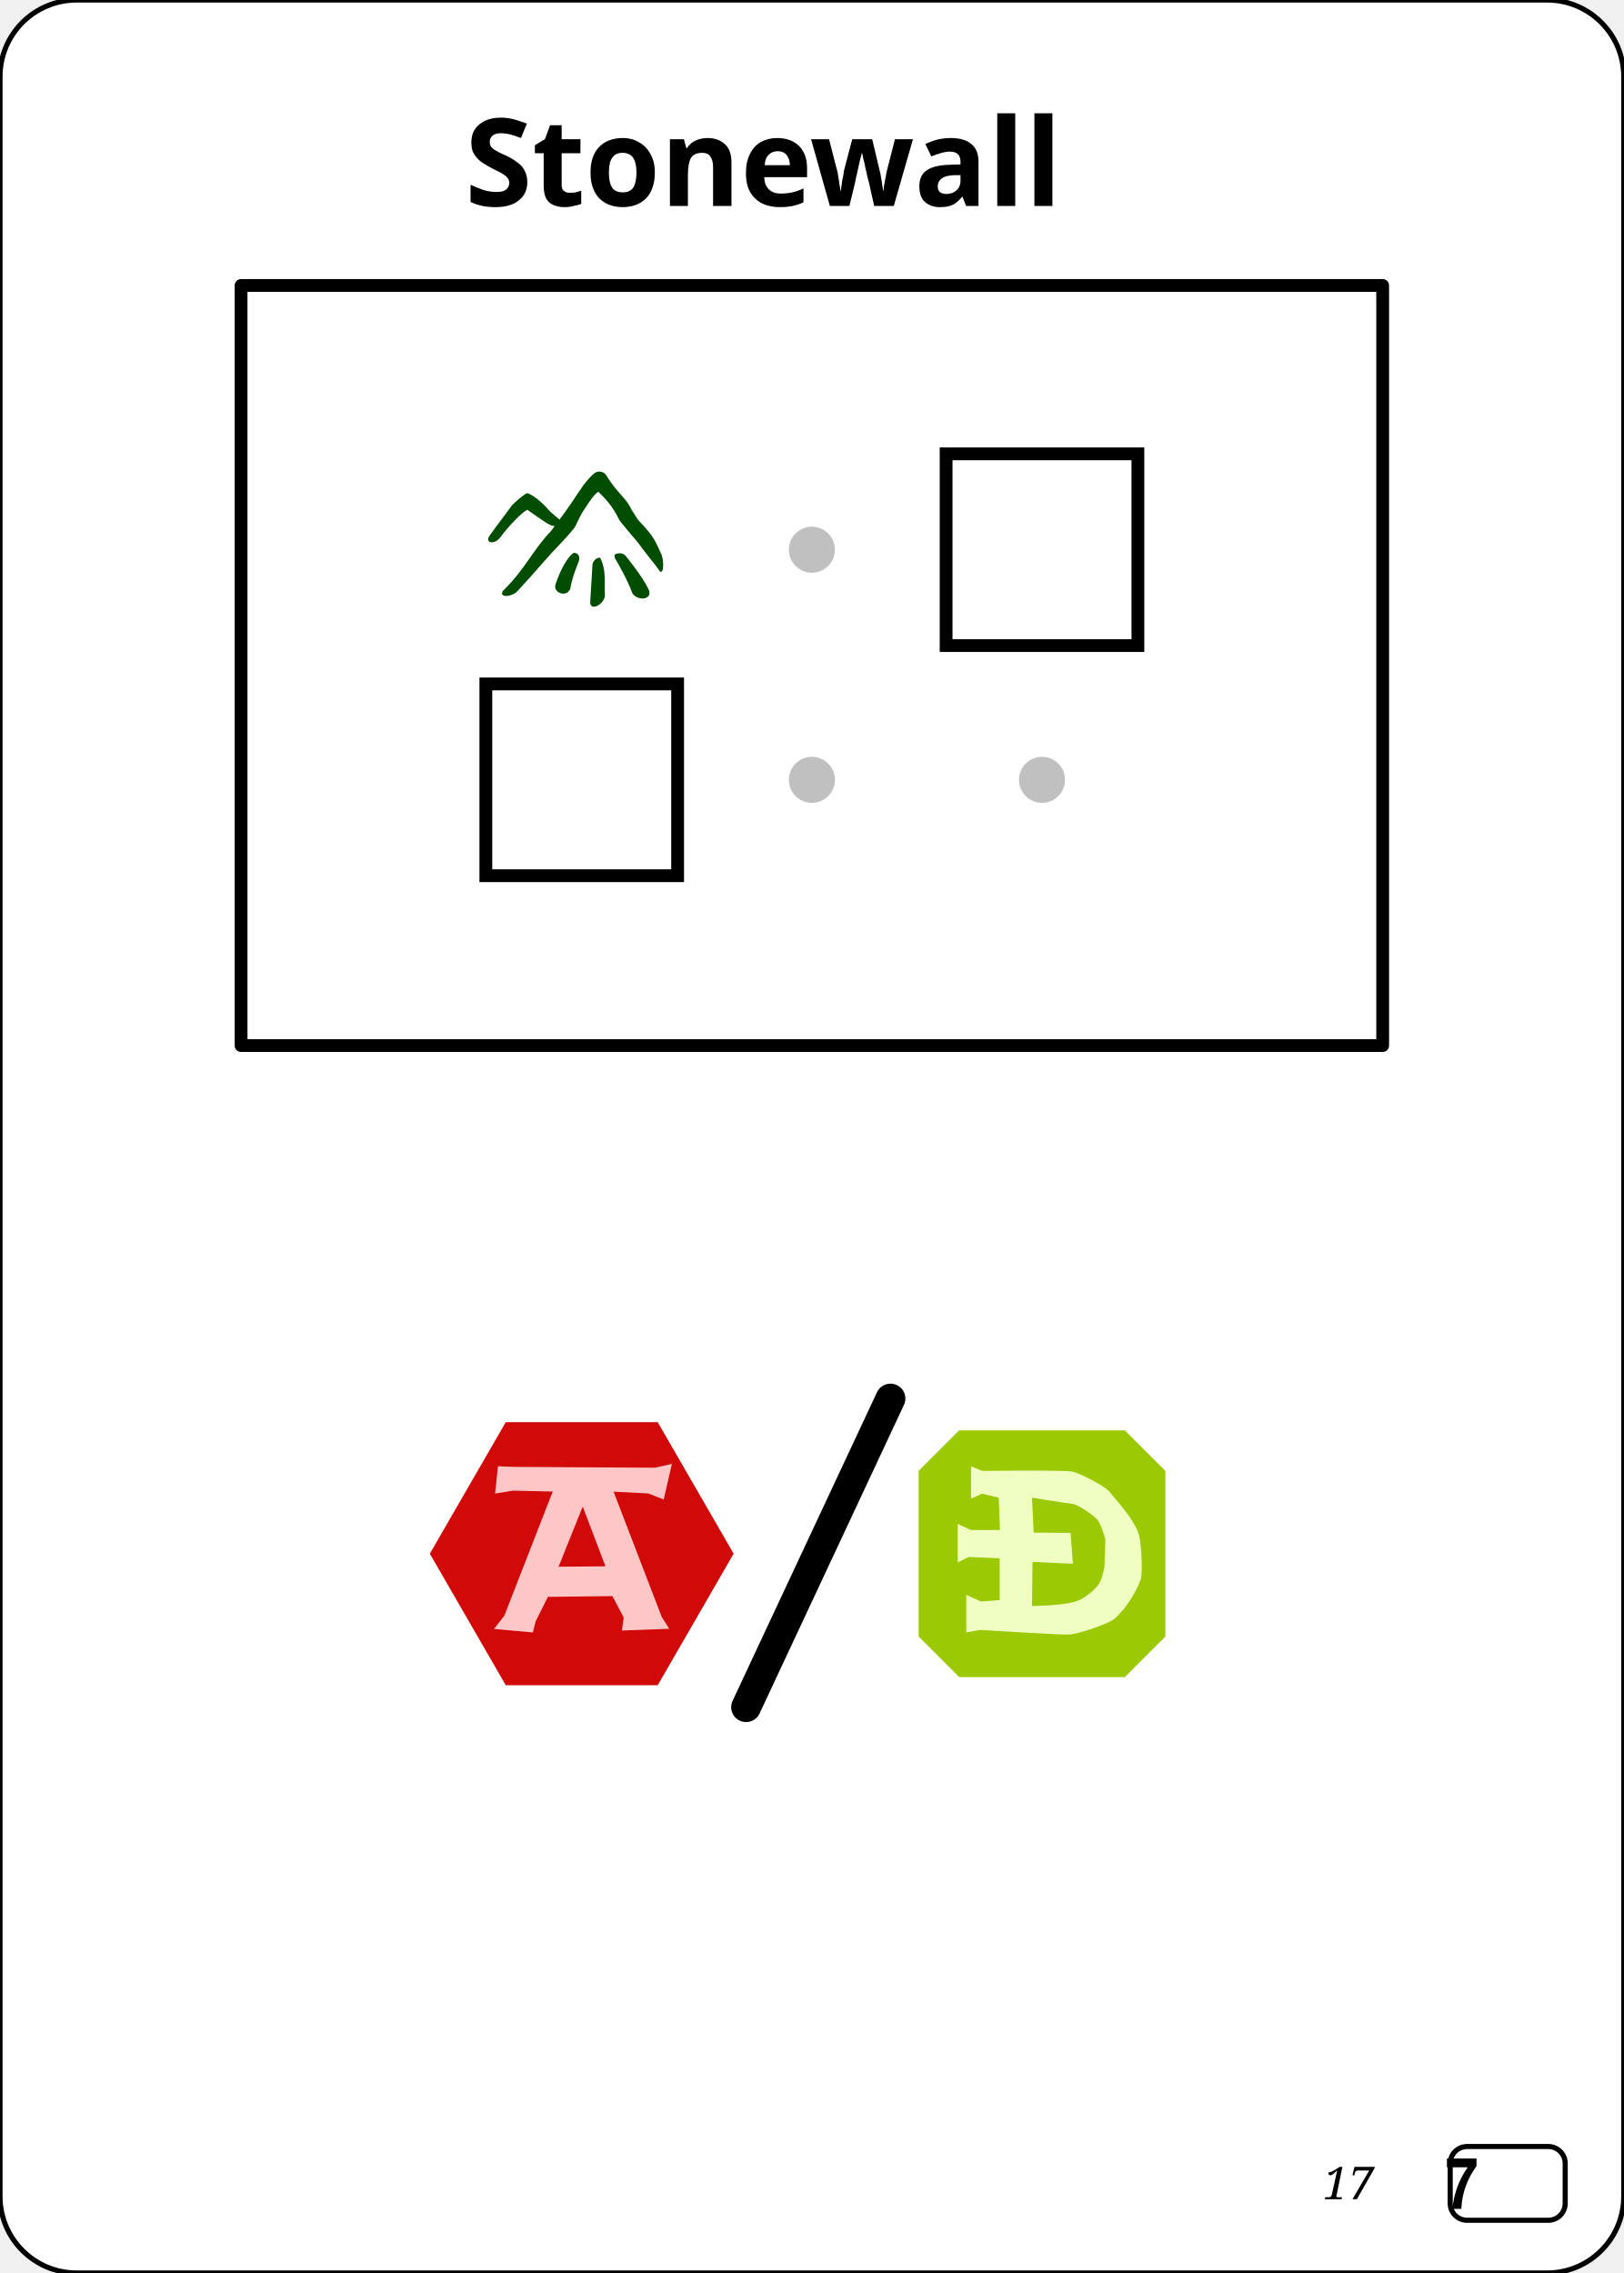
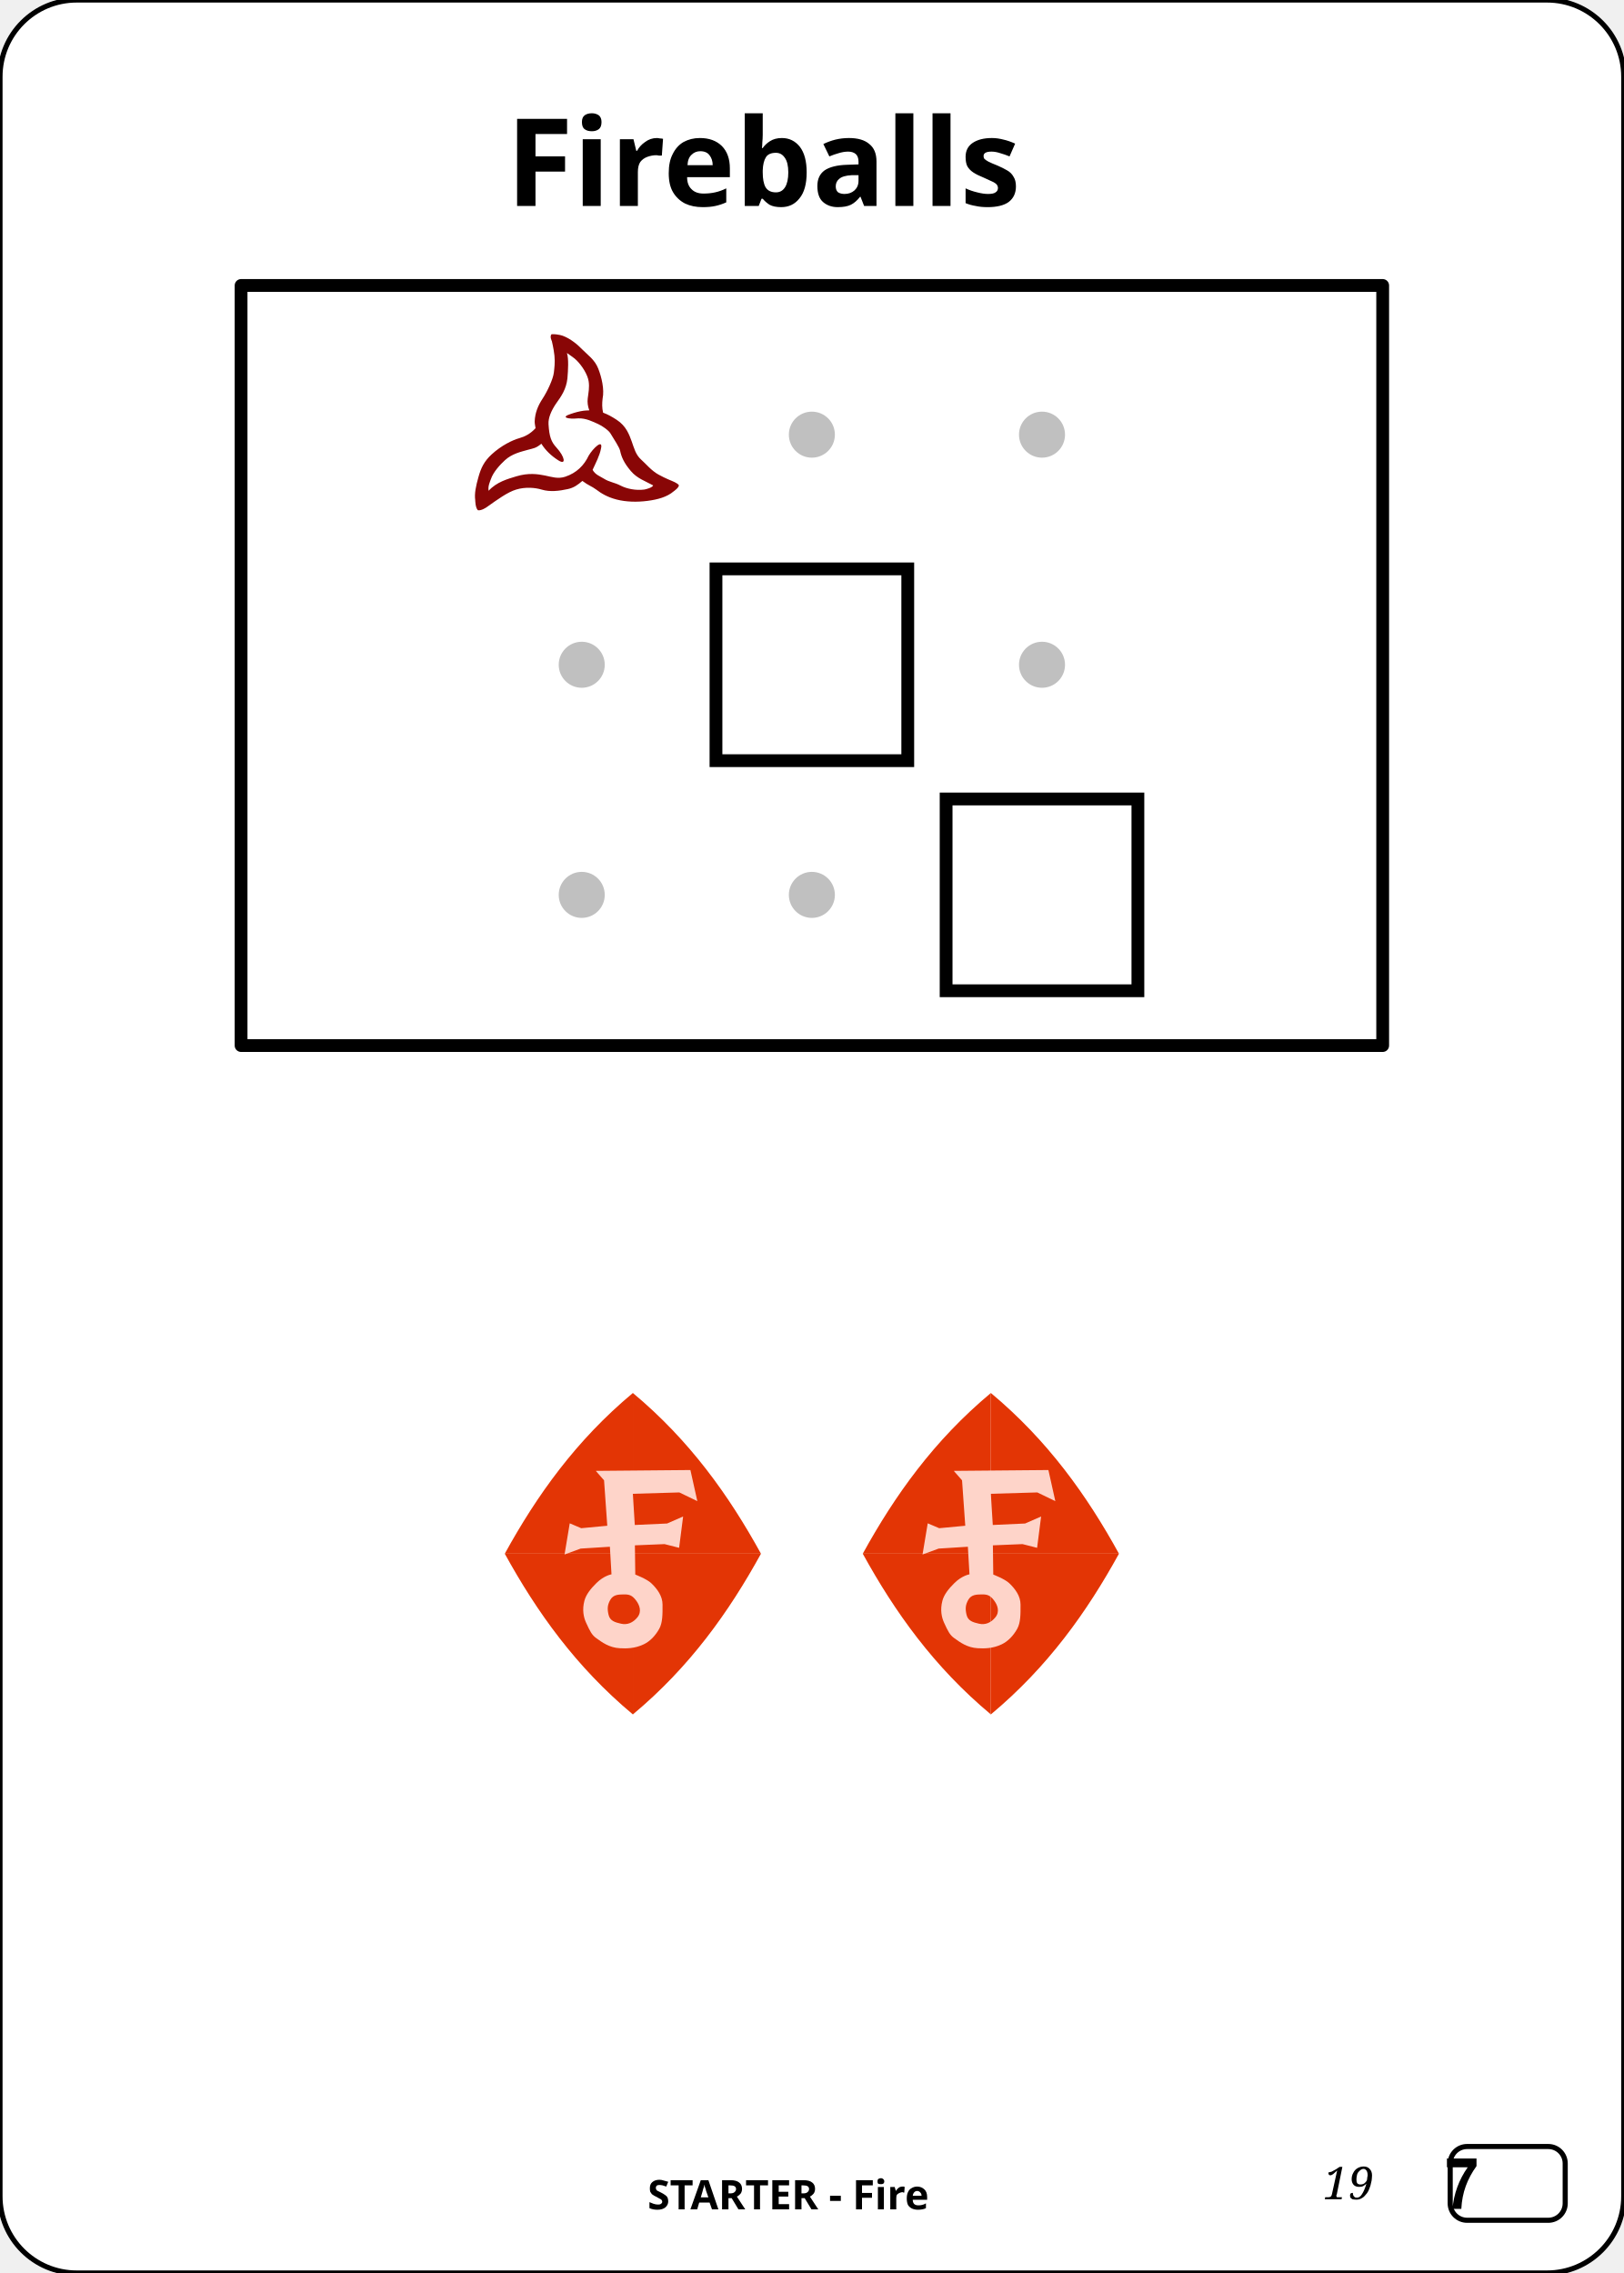
<svg xmlns="http://www.w3.org/2000/svg" xmlns:xlink="http://www.w3.org/1999/xlink" version="1.1" id="svg_root" width="63.5mm" height="88.9mm" viewBox="0 0 63.5 88.9">
  <defs />
  <g id="card00">
-     <rect id="rect1060" x="0" y="0" width="63.5" height="88.9" rx="3" ry="3" style="fill:#ffffff;stroke:none;stroke-width:0" />
+     <rect id="rect1062" x="0" y="0" width="63.5" height="88.9" rx="3" ry="3" style="fill:#ffffff;stroke:none;stroke-width:0" />
    <g id="masters" style="display:none">
      <path style="color:#000000;font-style:normal;font-variant:normal;font-weight:normal;font-stretch:normal;font-size:medium;line-height:normal;font-family:sans-serif;text-indent:0;text-align:start;text-decoration:none;text-decoration-line:none;text-decoration-style:solid;text-decoration-color:#000000;letter-spacing:normal;word-spacing:normal;text-transform:none;writing-mode:lr-tb;direction:ltr;baseline-shift:baseline;text-anchor:start;white-space:normal;clip-rule:nonzero;display:inline;overflow:visible;visibility:visible;opacity:1;isolation:auto;mix-blend-mode:normal;color-interpolation:sRGB;color-interpolation-filters:linearRGB;solid-color:#000000;solid-opacity:1;fill:#303030;fill-opacity:1;fill-rule:evenodd;stroke:none;stroke-width:0.584;stroke-linecap:round;stroke-linejoin:miter;stroke-miterlimit:4;stroke-dasharray:none;stroke-dashoffset:0;stroke-opacity:1;filter:url(#filter9446);color-rendering:auto;image-rendering:auto;shape-rendering:auto;text-rendering:auto;enable-background:accumulate" d="M 4.402,0.447 C 4.111,0.343 3.871,0.322 3.613,0.359 3.161,0.425 2.532,0.561 2.029,0.788 1.486,1.033 1.36,1.219 0.914,1.466 0.499,1.696 0.079,1.855 -0.251,2.205 c -0.165,0.174 -0.02,0.308 0.079,0.277 C 0.371,2.31 0.629,2.096 0.959,1.898 1.262,1.716 1.16,1.918 1.712,1.553 2.196,1.233 2.291,1.181 2.544,1.132 2.684,1.073 2.829,1.013 3.001,0.959 3.403,0.856 3.455,0.885 3.956,0.925 4.367,0.957 4.791,1.108 4.974,1.281 5.181,1.476 5.617,1.509 6.016,2.304 6.18,2.631 6.23,2.968 6.197,3.302 6.233,3.56 6.39,3.657 6.195,4.437 6.051,4.925 5.647,5.383 5.128,5.596 4.521,5.846 3.822,5.889 3.22,5.746 2.641,5.609 2.012,5.118 1.891,4.595 1.773,4.084 1.681,3.64 1.659,3.235 1.706,2.734 2.227,2.744 2.685,2.398 2.999,2.272 3.222,2.063 3.653,2.063 4.022,2.114 4.417,2.334 4.56,2.575 4.867,2.866 5.007,3.242 4.911,3.721 4.926,3.962 4.487,4.365 4.234,4.409 3.917,4.464 3.52,4.218 3.323,4.126 3.136,4.073 3.148,4 3.226,3.728 3.319,3.595 3.496,3.512 3.603,3.446 3.732,3.365 3.742,3.202 3.706,3.071 3.627,2.961 3.55,2.885 3.36,2.943 3.23,2.983 2.99,3.007 2.934,3.059 2.843,3.141 2.594,3.275 2.525,3.37 2.46,3.59 2.593,3.832 2.617,4.021 2.649,4.245 2.779,4.503 3.053,4.631 3.466,4.823 3.978,4.92 4.296,4.905 4.684,4.864 5.446,4.541 5.453,3.775 5.433,3.414 5.228,2.69 4.95,2.214 4.667,1.73 4.267,1.524 3.699,1.527 3.41,1.552 2.991,1.586 2.382,1.934 1.679,2.197 1.57,2.307 1.085,2.835 0.769,3.179 1.045,3.807 1.045,3.807 1.268,4.278 1.16,4.334 1.382,4.882 1.671,5.598 2.317,6.133 3.06,6.292 3.661,6.42 5.078,6.187 5.385,6.117 6.257,5.918 6.545,5.537 6.8,4.543 6.969,3.882 6.84,3.31 6.81,3.081 6.772,2.791 6.664,2.31 6.578,2.095 6.381,1.649 5.742,1.208 5.227,0.767 4.747,0.367 4.855,0.609 4.402,0.447 Z" id="element-air" />
      <path id="element-earth" style="color:#000000;font-style:normal;font-variant:normal;font-weight:normal;font-stretch:normal;font-size:medium;line-height:normal;font-family:sans-serif;text-indent:0;text-align:start;text-decoration:none;text-decoration-line:none;text-decoration-style:solid;text-decoration-color:#000000;letter-spacing:normal;word-spacing:normal;text-transform:none;writing-mode:lr-tb;direction:ltr;baseline-shift:baseline;text-anchor:start;white-space:normal;clip-rule:nonzero;display:inline;overflow:visible;visibility:visible;opacity:1;isolation:auto;mix-blend-mode:normal;color-interpolation:sRGB;color-interpolation-filters:linearRGB;solid-color:#000000;solid-opacity:1;fill:#004c00;fill-opacity:1;fill-rule:nonzero;stroke:none;stroke-width:0.584;stroke-linecap:round;stroke-linejoin:round;stroke-miterlimit:4;stroke-dasharray:none;stroke-dashoffset:0;stroke-opacity:1;color-rendering:auto;image-rendering:auto;shape-rendering:auto;text-rendering:auto;enable-background:accumulate" d="m 4.427,0.693 c -0.068,0.003 -0.132,0.027 -0.183,0.069 C 3.918,1.026 3.661,1.451 3.393,1.854 3.127,2.256 2.62,2.918 2.549,3.018 1.833,3.768 1.553,4.485 0.701,5.328 0.438,5.613 0.982,5.645 1.246,5.36 2.091,4.446 2.306,4.142 2.965,3.461 2.975,3.45 3.316,3.09 3.454,2.903 3.576,2.732 3.607,2.539 3.864,2.151 4.039,1.888 4.242,1.564 4.403,1.484 4.611,1.699 4.936,1.99 5.227,2.6 5.472,2.925 5.908,3.411 5.98,3.512 6.203,3.833 6.694,4.418 6.74,4.502 6.922,4.838 7,4.355 6.876,3.952 6.78,3.775 6.711,3.527 6.486,3.204 6.262,2.882 5.978,2.633 5.92,2.535 L 5.687,2.168 C 5.486,1.719 5.143,1.551 4.704,0.834 4.647,0.742 4.54,0.688 4.427,0.693 Z M 1.631,1.538 C 1.532,1.54 1.066,1.95 1.011,2.027 0.701,2.463 0.497,2.709 0.155,3.187 -0.069,3.501 0.347,3.572 0.571,3.259 0.832,2.894 1.435,2.252 1.626,2.189 c 0,0 0.628,0.453 0.836,0.565 C 2.813,2.944 3.217,2.746 2.864,2.56 2.911,2.585 2.559,2.323 2.418,2.151 2.219,1.919 1.873,1.623 1.631,1.538 Z m 3.59,2.352 c -0.229,0.011 -0.233,0.112 -0.113,0.295 0,0 0.457,0.774 0.616,1.258 C 5.926,5.776 6.564,5.718 6.358,5.289 6.113,4.778 5.498,4.03 5.498,4.03 5.441,3.938 5.334,3.884 5.22,3.889 Z M 4.465,4.06 C 4.299,4.062 4.165,4.217 4.168,4.373 L 4.081,5.802 C 4.075,6.183 4.663,5.887 4.657,5.506 4.617,5.197 4.739,4.539 4.465,4.06 Z M 3.438,3.87 C 3.2,4.021 2.914,4.532 2.733,5.085 2.593,5.438 3.16,5.634 3.3,5.281 3.372,4.824 3.621,4.24 3.621,4.24 3.696,4.06 3.645,3.877 3.438,3.87 Z" />
      <path style="color:#000000;font-style:normal;font-variant:normal;font-weight:normal;font-stretch:normal;font-size:medium;line-height:normal;font-family:sans-serif;text-indent:0;text-align:start;text-decoration:none;text-decoration-line:none;text-decoration-style:solid;text-decoration-color:#000000;letter-spacing:normal;word-spacing:normal;text-transform:none;writing-mode:lr-tb;direction:ltr;baseline-shift:baseline;text-anchor:start;white-space:normal;clip-rule:nonzero;display:inline;overflow:visible;visibility:visible;opacity:1;isolation:auto;mix-blend-mode:normal;color-interpolation:sRGB;color-interpolation-filters:linearRGB;solid-color:#000000;solid-opacity:1;fill:#860000;fill-opacity:0.975;fill-rule:evenodd;stroke:none;stroke-width:0.584;stroke-linecap:round;stroke-linejoin:miter;stroke-miterlimit:4;stroke-dasharray:none;stroke-dashoffset:0;stroke-opacity:1;filter:url(#filter9446);color-rendering:auto;image-rendering:auto;shape-rendering:auto;text-rendering:auto;enable-background:accumulate" d="m 2.571,-0.179 c -0.086,0.087 0.01,0.269 0.01,0.269 0,0 0.074,0.298 0.102,0.57 0.028,0.273 -0.005,0.5 -0.023,0.661 -0.029,0.259 -0.262,0.749 -0.441,1.021 -0.179,0.273 -0.295,0.549 -0.309,0.887 -0.003,0.069 0.023,0.202 0.034,0.268 -0.202,0.221 -0.421,0.33 -0.628,0.388 -0.278,0.078 -0.712,0.29 -1.087,0.635 -0.299,0.276 -0.418,0.531 -0.518,0.886 -0.1,0.355 -0.163,0.647 -0.126,0.907 0,0 0.004,0.305 0.105,0.393 0.137,0.027 0.343,-0.12 0.343,-0.12 0.426,-0.302 0.817,-0.587 1.151,-0.688 0.364,-0.111 0.748,-0.075 0.998,3.781e-4 0.327,0.099 0.682,0.055 1.025,-0.02 0.236,-0.051 0.395,-0.169 0.568,-0.319 0.232,0.177 0.373,0.211 0.538,0.336 0.203,0.154 0.438,0.297 0.798,0.391 0.377,0.098 0.808,0.106 1.208,0.054 0.4,-0.052 0.766,-0.15 1.026,-0.373 0,0 0.223,-0.155 0.202,-0.243 -0.05,-0.08 -0.272,-0.166 -0.272,-0.166 0,0 -0.246,-0.095 -0.523,-0.247 C 6.476,5.16 6.262,4.893 6.077,4.729 5.857,4.535 5.799,4.275 5.703,4.011 5.607,3.748 5.488,3.411 5.119,3.171 4.942,3.055 4.77,2.957 4.585,2.89 4.541,2.702 4.544,2.526 4.567,2.333 4.64,1.98 4.529,1.506 4.396,1.167 4.257,0.808 3.968,0.623 3.781,0.427 3.581,0.219 3.302,-0.008 3.019,-0.113 c 0,0 -0.175,-0.073 -0.448,-0.066 z m 0.601,0.735 c 0.067,0.052 0.27,0.181 0.371,0.281 0.236,0.234 0.434,0.568 0.476,0.817 0.04,0.242 -0.007,0.456 -0.035,0.683 -0.018,0.146 0.002,0.308 0.062,0.462 -0.048,0.003 -0.167,0.006 -0.217,0.014 -0.165,0.022 -0.339,0.067 -0.526,0.133 -0.388,0.127 -0.089,0.205 0.304,0.167 0.306,-0.016 0.594,0.137 0.783,0.221 0.155,0.069 0.407,0.242 0.484,0.368 0.149,0.245 0.348,0.544 0.377,0.678 0.052,0.242 0.148,0.475 0.423,0.797 0.248,0.291 0.565,0.389 0.869,0.558 C 6.517,5.818 6.271,5.886 6.194,5.897 5.866,5.94 5.513,5.868 5.273,5.744 5.012,5.61 4.836,5.61 4.616,5.471 4.472,5.38 4.276,5.316 4.175,5.126 4.308,4.835 4.452,4.57 4.505,4.286 4.589,3.906 4.193,4.28 4.022,4.57 3.841,4.954 3.547,5.248 3.105,5.395 2.819,5.49 2.574,5.401 2.308,5.347 2.042,5.294 1.671,5.234 1.189,5.381 0.858,5.482 0.423,5.598 0.109,5.945 0.074,5.765 0.166,5.582 0.195,5.495 0.29,5.208 0.564,4.918 0.745,4.751 1.021,4.497 1.365,4.421 1.651,4.341 1.862,4.282 1.952,4.287 2.172,4.105 2.333,4.365 2.56,4.579 2.83,4.752 3.162,4.966 3.084,4.606 2.765,4.259 2.556,4.032 2.481,3.834 2.451,3.341 2.436,3.089 2.561,2.814 2.733,2.553 2.955,2.245 3.143,1.974 3.19,1.551 3.218,1.217 3.244,0.786 3.172,0.556 Z" id="element-fire" />
      <path id="element-water" style="color:#000000;font-style:normal;font-variant:normal;font-weight:normal;font-stretch:normal;font-size:medium;line-height:normal;font-family:sans-serif;text-indent:0;text-align:start;text-decoration:none;text-decoration-line:none;text-decoration-style:solid;text-decoration-color:#000000;letter-spacing:normal;word-spacing:normal;text-transform:none;writing-mode:lr-tb;direction:ltr;baseline-shift:baseline;text-anchor:start;white-space:normal;clip-rule:nonzero;display:inline;overflow:visible;visibility:visible;opacity:1;isolation:auto;mix-blend-mode:normal;color-interpolation:sRGB;color-interpolation-filters:linearRGB;solid-color:#000000;solid-opacity:1;fill:#00007e;fill-opacity:1;fill-rule:evenodd;stroke:none;stroke-width:0.584;stroke-linecap:round;stroke-linejoin:miter;stroke-miterlimit:4;stroke-dasharray:none;stroke-dashoffset:0;stroke-opacity:1;color-rendering:auto;image-rendering:auto;shape-rendering:auto;text-rendering:auto;enable-background:accumulate" d="M 7.007,4.184 C 6.697,4.216 6.261,4.529 5.944,4.546 5.354,4.626 4.606,4.434 4.015,4.417 3.015,4.392 2.458,4.839 1.531,5.142 1.296,5.258 1.538,5.416 1.8,5.451 2.015,5.469 2.359,5.338 2.563,5.292 3.117,5.108 3.607,4.962 4.199,5.038 4.981,5.175 5.485,5.242 6.252,5.121 6.502,5.049 6.742,4.801 6.968,4.684 7.171,4.518 7.277,4.176 7.007,4.184 Z M 6.506,2.801 C 6.086,2.791 6.034,3.038 5.447,3.047 4.73,3.103 4.254,2.925 3.541,2.886 2.598,2.801 1.565,3.334 0.705,3.565 0.478,3.694 0.722,3.97 0.986,3.992 1.222,3.991 1.299,4.044 1.528,4.002 2.239,3.789 2.695,3.252 3.431,3.338 4.173,3.406 5.174,3.724 5.917,3.572 6.153,3.478 6.366,3.341 6.534,3.168 6.654,2.987 6.734,2.795 6.506,2.801 Z M 5.427,1.22 C 5.224,1.251 5.001,1.409 4.805,1.466 4.201,1.707 3.589,1.676 2.95,1.534 2.665,1.486 2.234,1.384 1.951,1.334 1.165,1.27 0.54,1.658 -0.063,2.088 -0.256,2.258 -0.066,2.453 0.197,2.422 0.502,2.338 0.878,2.295 1.178,2.121 1.557,1.946 2.114,1.859 2.526,2.017 3.227,2.213 3.866,2.292 4.587,2.118 5.009,2.028 5.277,1.855 5.614,1.595 5.782,1.418 5.68,1.201 5.427,1.22 Z" />
      <g id="a-master" style="display:inline">
-         <path style="display:inline;fill:#d20909;fill-opacity:1;fill-rule:evenodd;stroke-width:0.265" id="path32-4" d="m -292.057,84.746 -16.205,9.356 -16.205,-9.356 0,-18.712 16.205,-9.356 16.205,9.356 z" transform="matrix(0,0.3175,-0.3175,0,55.68632,158.6405)" />
-         <path id="path12743x" style="fill:#fdc7c7;fill-opacity:1;stroke:none;stroke-width:1.578;stroke-linecap:round;stroke-linejoin:round;stroke-dasharray:none;stroke-dashoffset:0;stroke-opacity:0.791" d="m 28.474,57.348 -0.113,1.067 0.694,-0.114 1.561,0.035 -1.893,4.856 -0.405,0.518 1.52,0.137 0.112,-0.438 0.477,-0.953 2.523,-0.031 0.441,0.838 -0.069,0.508 1.852,-0.067 -0.292,-0.455 -1.887,-4.908 1.353,0.069 0.607,0.237 0.322,-1.393 -0.659,0.15 -5.519,-0.032 z m 3.315,1.576 0.89,2.337 -1.835,0.015 z" />
-       </g>
-       <g id="b-master" style="display:inline">
-         <path style="fill:#d56d04;fill-opacity:1;fill-rule:evenodd;stroke-width:0.265" id="path32" d="m -257.211,10.785 -15.804,-6.546 -6.546,-15.804 6.546,-15.804 15.804,-6.546 15.804,6.546 6.546,15.804 -6.546,15.804 z" transform="matrix(0.2471374,-0.1023677,0.1023677,0.2471374,96.50025,37.29569)" />
-         <path id="path12959x" style="fill:#fee3c8;fill-opacity:1;stroke:none;stroke-width:1.616;stroke-linecap:round;stroke-linejoin:round;stroke-dasharray:none;stroke-dashoffset:0;stroke-opacity:0.791" d="m 29.953,57.459 0.354,0.691 0.066,1.993 -1.024,-0.066 0.087,-0.773 -1,-0.176 0.077,0.988 -0.809,-0.265 v 1.232 l 0.848,-0.051 -0.277,0.924 0.999,0.103 -0.048,-1.027 1.081,0.208 -0.018,1.917 -0.338,0.823 c 0,0 3.299,0.013 3.806,-0.051 0.358,-0.097 0.963,-0.666 1.142,-1.181 0.09,-0.29 -0.112,-0.793 -0.19,-1.13 -0.073,-0.314 -0.302,-0.712 -0.571,-0.873 0.328,-0.258 0.464,-0.89 0.523,-1.438 0,-0.225 -0.249,-0.808 -0.428,-1.13 -0.239,-0.193 -0.718,-0.552 -1.047,-0.616 z m 2.849,1.3 c 0.192,0.104 0.505,0.483 0.505,0.795 0,0.297 -0.361,0.502 -0.595,0.576 -0.192,0.03 -1.221,-0.113 -1.221,-0.113 l 0.009,-1.394 c 0,0 1.068,0.032 1.301,0.136 z m 0.109,2.57 c 0.209,0.161 0.486,0.48 0.486,0.77 0,0.322 -0.297,0.701 -0.446,0.701 -0.358,0.193 -1.355,0.116 -1.355,0.116 l -0.048,-1.653 c 0,0 1.064,0.034 1.363,0.066 z" />
+         <path style="display:inline;fill:#08e0b8;fill-opacity:1;fill-rule:evenodd;stroke-width:0.265" id="path32-4" d="m -292.057,84.746 -16.205,9.356 -16.205,-9.356 0,-18.712 16.205,-9.356 16.205,9.356 z" transform="matrix(0,0.3175,-0.3175,0,55.68632,158.6405)" />
+         <path id="path12743x" style="fill:#d1fdf5;fill-opacity:1;stroke:none;stroke-width:1.578;stroke-linecap:round;stroke-linejoin:round;stroke-dasharray:none;stroke-dashoffset:0;stroke-opacity:0.791" d="m 28.474,57.348 -0.113,1.067 0.694,-0.114 1.561,0.035 -1.893,4.856 -0.405,0.518 1.52,0.137 0.112,-0.438 0.477,-0.953 2.523,-0.031 0.441,0.838 -0.069,0.508 1.852,-0.067 -0.292,-0.455 -1.887,-4.908 1.353,0.069 0.607,0.237 0.322,-1.393 -0.659,0.15 -5.519,-0.032 z m 3.315,1.576 0.89,2.337 -1.835,0.015 z" />
      </g>
      <g id="c-master" style="display:inline">
        <circle style="fill:#c9bb04;fill-opacity:1;stroke:none;stroke-width:0.3;stroke-dasharray:0.3, 0.3" id="path33" cx="31.75" cy="60.768" r="5.473" />
        <path id="path12967x" style="fill:#fef9b7;fill-opacity:1;stroke:none;stroke-width:1.555;stroke-linecap:round;stroke-linejoin:round;stroke-dasharray:none;stroke-dashoffset:0;stroke-opacity:0.791" d="m 32.627,57.05 c -0.384,-0.036 -1.079,-0.036 -1.391,0.087 -0.28,0.111 -1.134,0.528 -1.377,0.713 -0.28,0.213 -0.791,0.808 -0.892,1.006 -0.243,0.477 -0.53,1.486 -0.56,1.898 -0.039,0.536 0.356,1.77 0.581,1.96 0.312,0.264 1.397,0.969 1.742,1.016 0.452,0.062 2.049,0.121 2.793,-0.133 0.259,-0.089 1.088,-1.065 1.088,-1.065 0,0 -1.702,0.336 -2.255,0.295 -0.37,-0.028 -1.189,-0.205 -1.409,-0.3 -0.384,-0.166 -0.885,-0.802 -0.932,-1.257 -0.049,-0.48 -0.122,-1.401 0.053,-1.691 0.227,-0.376 0.806,-1.196 1.291,-1.377 0.275,-0.103 1.207,-0.473 2.067,-0.624 0.433,-0.076 0.789,-0.38 0.789,-0.38 z m 0.54,1.569 -1.65,2.492 3.222,0.178 z m -0.075,1.355 0.445,0.601 -0.835,-0.037 z" />
      </g>
-       <g id="d-master" style="display:inline">
-         <path id="rect33" style="fill:#9bc904;fill-opacity:1;stroke:none;stroke-width:0.3;stroke-dasharray:0.3, 0.3" d="m 28.511,55.943 -1.586,1.586 v 6.478 l 1.586,1.586 h 6.478 l 1.586,-1.586 v -6.478 l -1.586,-1.586 z" />
-         <path id="path13132x" style="fill:#f0fec2;fill-opacity:1;stroke:none;stroke-width:1.6;stroke-linecap:round;stroke-linejoin:round;stroke-dasharray:none;stroke-dashoffset:0;stroke-opacity:0.791" d="m 28.975,57.352 v 1.266 l 0.433,-0.2 0.649,0.159 0.051,1.263 h -1.144 l -0.51,-0.242 v 1.511 l 0.433,-0.215 1.208,0.054 v 1.632 l -0.734,0.058 -0.572,-0.262 v 1.47 l 0.538,-0.097 c 0,0 3.279,0.206 3.508,0.179 0.465,-0.055 1.304,-0.364 1.62,-0.531 0.377,-0.2 0.966,-1.056 1.157,-1.633 0.079,-0.237 0.029,-1.419 -0.077,-1.756 -0.202,-0.641 -0.937,-1.38 -1.119,-1.633 -0.184,-0.256 -1.176,-0.743 -1.466,-0.817 -0.267,-0.068 -3.529,-0.029 -3.529,-0.029 z m 5.217,3.918 c 0,0 -0.081,0.466 -0.2,0.655 -0.151,0.241 -0.594,0.633 -1.003,0.735 -0.572,0.143 -1.63,0.153 -1.63,0.153 l 0.02,-1.726 1.579,0.074 -0.09,-1.208 -1.442,-0.012 -0.068,-1.366 c 0,0 1.265,0.21 1.592,0.247 0.211,0.024 0.772,0.409 0.964,0.612 0.135,0.142 0.315,0.772 0.315,0.772" />
-       </g>
      <g id="e-master" style="display:inline">
        <ellipse style="fill:#14c604;fill-opacity:1;stroke:none;stroke-width:0.3;stroke-dasharray:0.3, 0.3" id="path43" cx="31.75" cy="60.768" rx="4.534" ry="5.632" />
        <path style="fill:#c9fec5;fill-opacity:1;stroke:none;stroke-width:1.695;stroke-linecap:round;stroke-linejoin:round;stroke-dasharray:none;stroke-dashoffset:0;stroke-opacity:0.791" d="m 30.224,57.492 3.729,-0.037 0.486,1.553 -0.807,-0.364 -1.841,-0.056 0.098,1.418 1.416,-0.018 0.517,-0.182 0.397,1.63 -0.725,-0.172 -1.694,-0.033 0.046,1.629 1.734,-0.036 0.971,-0.341 -0.598,1.405 -3.579,0.097 0.268,-0.51 -0.167,-2.259 -1.297,0.085 -0.61,0.184 0.224,-1.553 0.573,0.214 1.145,-0.1 -0.017,-1.978 z" id="path12741x" />
      </g>
-       <g id="f-master">
+       <g id="f-master" style="display:inline">
        <use x="0" y="0" xlink:href="#g41" id="use41" transform="matrix(1.2,0,0,1.2,102.0932,-15.02783)" style="display:inline" />
-         <path id="path12748x" style="fill:#c5fee9;fill-opacity:1;stroke:none;stroke-width:1.499;stroke-linecap:round;stroke-linejoin:round;stroke-dasharray:none;stroke-dashoffset:0;stroke-opacity:0.791" d="m 34,57.495 -3.7,0.033 0.323,0.369 0.126,1.777 -1.019,0.096 -0.449,-0.191 -0.203,1.219 0.63,-0.231 1.143,-0.072 0.063,1.079 c 0,0 -0.289,0.046 -0.586,0.338 -0.23,0.227 -0.408,0.45 -0.473,0.694 -0.095,0.356 -0.03,0.651 0.062,0.853 0.152,0.334 0.229,0.488 0.396,0.607 0.229,0.164 0.507,0.375 0.923,0.398 0.255,0.014 0.589,0.016 0.942,-0.154 0.243,-0.117 0.451,-0.334 0.602,-0.604 0.132,-0.237 0.133,-0.561 0.13,-0.952 -0.002,-0.328 -0.201,-0.606 -0.445,-0.837 -0.17,-0.161 -0.621,-0.334 -0.621,-0.334 l -0.015,-1.143 1.159,-0.048 0.57,0.145 0.157,-1.225 -0.626,0.274 -1.264,0.058 -0.076,-1.22 1.818,-0.053 0.704,0.341 z m -2.123,5.103 c 0.133,0.176 0.231,0.435 0.05,0.658 -0.172,0.211 -0.394,0.306 -0.64,0.249 -0.237,-0.054 -0.431,-0.109 -0.487,-0.345 -0.054,-0.227 -0.049,-0.383 0.066,-0.587 0.122,-0.215 0.338,-0.208 0.515,-0.213 0.228,-0.007 0.343,0.035 0.496,0.238 z" />
+         <path id="path12748x" style="fill:#fed4c9;fill-opacity:1;stroke:none;stroke-width:1.499;stroke-linecap:round;stroke-linejoin:round;stroke-dasharray:none;stroke-dashoffset:0;stroke-opacity:0.791" d="m 34,57.495 -3.7,0.033 0.323,0.369 0.126,1.777 -1.019,0.096 -0.449,-0.191 -0.203,1.219 0.63,-0.231 1.143,-0.072 0.063,1.079 c 0,0 -0.289,0.046 -0.586,0.338 -0.23,0.227 -0.408,0.45 -0.473,0.694 -0.095,0.356 -0.03,0.651 0.062,0.853 0.152,0.334 0.229,0.488 0.396,0.607 0.229,0.164 0.507,0.375 0.923,0.398 0.255,0.014 0.589,0.016 0.942,-0.154 0.243,-0.117 0.451,-0.334 0.602,-0.604 0.132,-0.237 0.133,-0.561 0.13,-0.952 -0.002,-0.328 -0.201,-0.606 -0.445,-0.837 -0.17,-0.161 -0.621,-0.334 -0.621,-0.334 l -0.015,-1.143 1.159,-0.048 0.57,0.145 0.157,-1.225 -0.626,0.274 -1.264,0.058 -0.076,-1.22 1.818,-0.053 0.704,0.341 z m -2.123,5.103 c 0.133,0.176 0.231,0.435 0.05,0.658 -0.172,0.211 -0.394,0.306 -0.64,0.249 -0.237,-0.054 -0.431,-0.109 -0.487,-0.345 -0.054,-0.227 -0.049,-0.383 0.066,-0.587 0.122,-0.215 0.338,-0.208 0.515,-0.213 0.228,-0.007 0.343,0.035 0.496,0.238 z" />
      </g>
-       <g id="g-master">
+       <g id="g-master" style="display:inline">
        <path id="rect33-87" style="display:inline;fill:#04b1ab;fill-opacity:1;stroke:none;stroke-width:0.3;stroke-dasharray:0.3, 0.3" d="m 29.146,55.308 -1.586,1.586 v 7.748 l 1.586,1.586 h 5.208 l 1.586,-1.586 v -7.748 l -1.586,-1.586 z" />
        <path style="fill:#d2fefc;fill-opacity:1;stroke:none;stroke-width:1.555;stroke-linecap:round;stroke-linejoin:round;stroke-dasharray:none;stroke-dashoffset:0;stroke-opacity:0.791" d="m 33.39,58.422 -0.174,-1.285 c 0,0 -1.454,-0.18 -2.118,0.1 -0.577,0.243 -1.11,0.632 -1.517,1.108 -0.435,0.507 -0.628,0.74 -0.73,1.4 -0.074,0.485 -0.13,1.107 0.089,1.545 0.219,0.439 0.485,0.766 0.887,1.048 0.394,0.275 0.999,0.232 1.478,0.254 0.288,0.014 1.005,-0.151 1.005,-0.151 l -0.043,0.653 -1.287,0.102 -0.15,0.89 1.398,-0.087 -0.122,0.839 1.223,-0.009 0.122,-0.893 1.276,-0.083 0.124,-0.838 -1.39,0.066 c 0,0 0.073,-0.825 0.091,-1.247 0.016,-0.376 0.003,-1.238 0.003,-1.238 l 1.039,-0.017 0.097,-0.748 -1.147,0.035 -0.004,-0.609 -0.914,0.047 -0.045,0.522 -0.782,0.075 -0.149,0.783 0.875,-0.047 -0.082,0.89 c 0,0 -0.82,0.108 -1.219,0.088 -0.523,-0.026 -1.162,-0.404 -1.272,-1.138 -0.088,-0.584 0.416,-1.359 0.853,-1.757 0.448,-0.408 1.172,-0.66 1.776,-0.549 0.267,0.049 0.811,0.254 0.811,0.254 z" id="path12894x" />
      </g>
-       <g id="h-master">
-         <ellipse style="display:inline;fill:#0499d5;fill-opacity:1;stroke:none;stroke-width:0.3;stroke-dasharray:0.3, 0.3" id="path43-5" cx="31.75" cy="60.768" rx="4.944" ry="5.632" />
-         <path id="path12980x" style="fill:#cbeffe;fill-opacity:1;stroke:none;stroke-width:1.555;stroke-linecap:round;stroke-linejoin:round;stroke-dasharray:none;stroke-dashoffset:0;stroke-opacity:0.791" d="m 30.798,56.863 -1.492,0.045 0.179,0.284 -0.029,0.548 -1.245,0.203 -0.225,0.74 1.429,-0.23 -0.056,4.336 -0.205,0.402 1.588,0.073 -0.188,-0.489 0.034,-2.097 c 0,0 0.437,-0.331 0.741,-0.423 0.342,-0.104 0.807,-0.122 1.072,0.132 0.259,0.249 0.414,0.776 0.31,1.29 -0.057,0.282 -0.254,0.999 -0.028,1.631 0.131,0.366 0.527,0.724 0.954,0.898 0.358,0.145 0.757,0.034 1.281,-0.171 -0.342,-0.091 -0.6,-0.262 -0.811,-0.438 -0.546,-0.453 -0.432,-1.057 -0.274,-1.938 0.1,-0.555 0.057,-1.284 -0.19,-1.663 -0.388,-0.596 -1.173,-1.001 -1.625,-1.031 -0.424,-0.028 -1.333,0.423 -1.333,0.423 l 0.053,-1.14 1.236,-0.191 0.139,-0.77 -1.445,0.215 -0.017,-0.377 z" />
+       <g id="w-master" style="display:inline">
+         <path id="path42" style="fill:#2000c1;fill-opacity:1;fill-rule:evenodd;stroke-width:0.133" d="m 26.762,55.648 -0.824,1.428 5.096,8.825 h 1.648 l 5.096,-8.825 -0.825,-1.428 z" />
+         <path style="fill:#d3cbff;fill-opacity:1;stroke:none;stroke-width:1.585;stroke-linecap:round;stroke-linejoin:round;stroke-dasharray:none;stroke-dashoffset:0;stroke-opacity:0.791" d="m 27.805,57.038 0.354,0.4 3.134,6.028 1.555,-0.019 2.264,-5.759 0.386,-0.655 -1.735,-0.051 0.084,0.493 -1.732,4.453 -0.659,-1.121 1.002,-3.275 0.465,-0.494 -1.906,0.039 0.082,0.43 -0.485,2.201 -1.082,-2.227 0.055,-0.433 z" id="path12957x" />
      </g>
-       <g id="m-master">
-         <path style="fill:#0455e1;fill-opacity:1;fill-rule:evenodd;stroke-width:0.265" id="path35" d="m -181.664,39.376 15.102,7.273 3.73,16.341 -10.451,13.105 -16.762,0 -10.451,-13.105 3.73,-16.341 z" transform="matrix(-0.3045371,0,0,-0.3045371,-23.57347,78.42681)" />
-         <path style="fill:#d7e5fe;fill-opacity:1;stroke:none;stroke-width:1.473;stroke-linecap:round;stroke-linejoin:round;stroke-dasharray:none;stroke-dashoffset:0;stroke-opacity:0.791" d="m 27.636,63.401 0.246,-0.492 1.415,-5.446 -0.056,-0.395 1.244,0.088 1.14,2.761 1.237,-2.918 1.458,0.044 -0.088,0.48 1.403,5.318 0.303,0.558 -1.579,0.024 0.033,-0.502 -1.219,-3.544 -0.96,1.87 0.969,1.794 0.336,0.396 h -1.396 l 0.021,-0.328 -0.578,-0.862 -0.463,0.813 0.004,0.395 h -1.236 l 0.234,-0.308 0.794,-1.928 -0.904,-1.747 -1.127,3.519 0.049,0.461 z" id="path12898x" />
-       </g>
-       <g id="r-master">
-         <path style="fill:#2000c1;fill-opacity:1;fill-rule:evenodd;stroke-width:0.265" id="path36" d="m -148.953,83.866 19.216,13.961 -7.34,22.59 -23.752,0 -7.34,-22.59 z" transform="matrix(0.297382,0,0,0.297382,76.04608,29.87525)" />
-         <path id="path12900x" style="fill:#dad2ff;fill-opacity:1;stroke:none;stroke-width:1.598;stroke-linecap:round;stroke-linejoin:round;stroke-dasharray:none;stroke-dashoffset:0;stroke-opacity:0.791" d="m 29.174,57.643 0.427,0.608 -0.09,1.102 -1.32,0.164 -0.254,1.039 1.594,-0.104 0.04,2.961 -0.211,0.602 1.681,0.03 -0.171,-0.63 0.038,-1.341 1.506,0.103 0.489,1.446 -0.106,0.513 1.705,-0.067 -0.555,-0.689 -0.451,-1.432 c 0,0 0.442,-0.523 0.67,-0.85 0.139,-0.198 0.201,-0.722 0.216,-1.011 l 0.995,-0.098 0.319,-1.055 -1.453,0.096 C 34.045,58.547 33.279,57.864 32.899,57.751 32.574,57.654 29.174,57.643 29.174,57.643 Z m 3.32,1.105 c 0.181,0.033 0.332,0.262 0.332,0.374 l -1.827,0.121 -0.067,-0.453 c 0,0 1.202,-0.106 1.562,-0.041 z m 0.662,1.41 c 0,0 -6.24e-4,0.358 -0.218,0.541 -0.169,0.142 -0.474,0.338 -0.671,0.352 -0.259,0.018 -1.269,8.21e-4 -1.269,8.21e-4 l -0.004,-0.844 z" />
-       </g>
-       <g id="w-master">
-         <path id="path42" style="fill:#9100e0;fill-opacity:1;fill-rule:evenodd;stroke-width:0.133" d="m 26.762,55.648 -0.824,1.428 5.096,8.825 h 1.648 l 5.096,-8.825 -0.825,-1.428 z" />
-         <path style="fill:#eeceff;fill-opacity:1;stroke:none;stroke-width:1.585;stroke-linecap:round;stroke-linejoin:round;stroke-dasharray:none;stroke-dashoffset:0;stroke-opacity:0.791" d="m 27.805,57.038 0.354,0.4 3.134,6.028 1.555,-0.019 2.264,-5.759 0.386,-0.655 -1.735,-0.051 0.084,0.493 -1.732,4.453 -0.659,-1.121 1.002,-3.275 0.465,-0.494 -1.906,0.039 0.082,0.43 -0.485,2.201 -1.082,-2.227 0.055,-0.433 z" id="path12957x" />
-       </g>
-       <g id="y-master">
+       <g id="y-master" style="display:inline">
        <path style="display:inline;fill:#b500a6;fill-opacity:1;fill-rule:evenodd;stroke-width:0.265" id="path36-4" d="m -148.953,83.866 19.216,13.961 -7.34,22.59 -23.752,0 -7.34,-22.59 z" transform="matrix(-0.2922684,0,0,-0.2922684,-11.78439,90.76079)" />
        <path style="fill:#ffc8fa;fill-opacity:1;stroke:none;stroke-width:1.599;stroke-linecap:round;stroke-linejoin:round;stroke-dasharray:none;stroke-dashoffset:0;stroke-opacity:0.791" d="m 28.446,57.406 1.484,0.016 1.392,1.76 -0.105,-1.283 -0.29,-0.553 1.721,0.053 -0.338,0.605 -0.007,1.218 1.531,-1.11 -0.349,-0.511 1.871,-0.132 -0.624,1.977 -0.318,-0.479 -2.079,1.743 -0.008,2.395 0.216,0.648 -1.554,-0.045 0.234,-0.776 -0.006,-2.12 -2.239,-2.907 z" id="path12896x" />
-       </g>
-       <g id="z-master">
-         <path id="rect33-8" style="display:inline;fill:#c60049;fill-opacity:1;stroke:none;stroke-width:0.3;stroke-dasharray:0.3, 0.3" d="m 28.511,55.943 -1.586,1.586 v 6.478 l 1.586,1.586 h 6.478 l 1.586,-1.586 v -6.478 l -1.586,-1.586 z" />
-         <path id="path12975x" style="fill:#ffe1ec;fill-opacity:1;stroke:none;stroke-width:1.64;stroke-linecap:round;stroke-linejoin:round;stroke-dasharray:none;stroke-dashoffset:0;stroke-opacity:0.791" d="m 28.356,57.27 -0.135,1.822 0.84,-0.509 2.465,-0.091 -3.093,5.345 c 0,0 1.41,-0.061 1.88,-0.099 0.328,-0.027 1.47,0.525 1.47,0.525 l -0.623,0.692 0.923,0.086 0.5,-0.543 0.758,0.108 c 0.572,0.082 1.549,-0.393 1.864,-0.666 0.204,-0.177 0.539,-1.416 0.539,-1.416 0,0 -0.758,0.651 -1.018,0.839 -0.184,0.133 -0.528,0.184 -0.778,0.224 -0.153,0.024 -0.711,-0.13 -0.711,-0.13 l 0.797,-1.16 -0.803,0.036 -0.696,0.815 c 0,0 -0.88,-0.731 -1.794,-0.688 l 2.955,-5.076 z" />
      </g>
      <g id="sym-master-extra">
        <g id="g41" style="display:inline" transform="translate(15.55363,13.71286)">
          <use x="0" y="0" xlink:href="#rect35-7" id="use38" transform="matrix(-1,0,0,1,-148.346,2.0666667e-7)" />
          <use x="0" y="0" xlink:href="#rect35-7" id="use39" transform="rotate(180,-74.17299,49.44995)" />
-           <path id="rect35-7" style="display:inline;fill:#04b977;fill-opacity:1;stroke-width:0.223;stroke-dasharray:0.223, 0.223" d="m -74.173,44.212 v 5.237 h 4.174 c -1.042,-1.895 -2.319,-3.69 -4.174,-5.237 z" />
+           <path id="rect35-7" style="display:inline;fill:#e33505;fill-opacity:1;stroke-width:0.223;stroke-dasharray:0.223, 0.223" d="m -74.173,44.212 v 5.237 h 4.174 c -1.042,-1.895 -2.319,-3.69 -4.174,-5.237 z" />
          <use x="0" y="0" xlink:href="#rect35-7" id="use40" transform="matrix(1,0,0,-1,-3e-8,98.89991)" />
        </g>
      </g>
    </g>
-     <rect id="card-border" x="0" y="0" width="63.5" height="88.9" rx="3" ry="3" style="fill:none;stroke:#000000;stroke-width:0.2;stroke-miterlimit:4;stroke-dasharray:none;stroke-opacity:1;fill-opacity:1" />
+     <rect id="card-border" x="0" y="0" width="63.5" height="88.9" rx="3" ry="3" style="display:inline;fill:none;fill-opacity:1;stroke:#000000;stroke-width:0.2;stroke-miterlimit:4;stroke-dasharray:none;stroke-opacity:1" />
    <text id="spell-title" xml:space="preserve" style="font-style:normal;font-variant:normal;font-weight:bold;font-stretch:normal;font-size:3.175px;line-height:125%;font-family:Lato;-inkscape-font-specification:'Lato Bold';text-align:center;letter-spacing:0px;word-spacing:0px;text-anchor:middle;display:inline;fill:#000000;fill-opacity:1;stroke:none;stroke-width:0.265" x="31.785" y="8.054">
-       <tspan x="31.785" y="8.054" style="font-style:normal;font-variant:normal;font-weight:bold;font-stretch:normal;font-size:4.763px;font-family:CCTreasureTrove;-inkscape-font-specification:'CCTreasureTrove Bold';fill:#000000;fill-opacity:1;stroke-width:0.265" id="tspan64-5">Stonewall</tspan>
+       <tspan x="31.785" y="8.054" style="font-style:normal;font-variant:normal;font-weight:bold;font-stretch:normal;font-size:4.763px;font-family:CCTreasureTrove;-inkscape-font-specification:'CCTreasureTrove Bold';fill:#000000;fill-opacity:1;stroke-width:0.265" id="tspan64-5">Fireballs</tspan>
+     </text>
+     <text id="starter-info" xml:space="preserve" style="font-style:normal;font-variant:normal;font-weight:bold;font-stretch:normal;font-size:1.587px;line-height:125%;font-family:Lato;-inkscape-font-specification:'Lato Bold';text-align:center;letter-spacing:0px;word-spacing:0px;text-anchor:middle;display:inline;fill:#000000;fill-opacity:1;stroke:none;stroke-width:0.265" x="31.785" y="86.413">
+       <tspan x="31.785" y="86.413" style="font-style:normal;font-variant:normal;font-weight:bold;font-stretch:normal;font-size:1.587px;font-family:CCTreasureTrove;-inkscape-font-specification:'CCTreasureTrove Bold';fill:#000000;fill-opacity:1;stroke-width:0.265" id="tspan7315">STARTER - Fire</tspan>
    </text>
    <text id="rev-id" xml:space="preserve" style="font-style:normal;font-weight:normal;font-size:1.764px;line-height:125%;font-family:Georgia;text-align:end;letter-spacing:0px;word-spacing:0px;text-anchor:end;display:inline;fill:#000000;fill-opacity:1;stroke:none;stroke-width:0.265" x="57.138" y="86.014">
-       <tspan x="56.012" y="86.014" style="font-style:italic;font-variant:normal;font-weight:normal;font-stretch:normal;font-size:1.764px;font-family:Georgia;text-align:end;text-anchor:end;fill:#000000;fill-opacity:1;stroke-width:0.265" id="tspan71">17</tspan>
+       <tspan x="56.012" y="86.014" style="font-style:italic;font-variant:normal;font-weight:normal;font-stretch:normal;font-size:1.764px;font-family:Georgia;text-align:end;text-anchor:end;fill:#000000;fill-opacity:1;stroke-width:0.265" id="tspan71">19</tspan>
    </text>
    <text xml:space="preserve" style="font-size:2.822px;line-height:1.25;font-family:'Fira Sans';-inkscape-font-specification:'Fira Sans';display:inline;stroke-width:0.265" x="59.001" y="86.39" id="spell-id">
      <tspan id="tspan3892" style="font-style:normal;font-variant:normal;font-weight:bold;font-stretch:condensed;font-size:2.822px;font-family:'Arial Narrow';-inkscape-font-specification:'Arial Narrow Bold Condensed';text-align:center;text-anchor:middle;stroke-width:0.265" x="59.001" y="86.39">7</tspan>
    </text>
    <rect style="display:inline;fill:none;fill-opacity:0.458;stroke:#000000;stroke-width:0.2;stroke-linecap:round;stroke-linejoin:round;stroke-dasharray:none;stroke-opacity:1" id="spell-id-border" width="4.498" height="2.885" x="56.713" y="83.953" ry="0.662" />
    <rect style="display:inline;fill:none;stroke:#000000;stroke-width:0.5;stroke-linecap:round;stroke-linejoin:round;stroke-dasharray:none;stroke-opacity:1" id="spell-pattern-border" width="44.645" height="29.728" x="9.428" y="11.165" />
    <flowRoot transform="matrix(0.2645833,0,0,0.2645833,1.794193,3.940711)" xml:space="preserve" id="spell-description" style="font-style:normal;font-weight:normal;font-size:10.667px;line-height:125%;font-family:sans-serif;letter-spacing:0px;word-spacing:0px;display:none;fill:#000000;fill-opacity:1;stroke:none;stroke-width:1px;stroke-linecap:butt;stroke-linejoin:miter;stroke-opacity:1">
      <flowRegion id="flowRegion4270">
        <rect x="28.8" y="146" width="171.755" height="163.491" id="rect88" />
      </flowRegion>
      <flowPara id="flowPara91" style="font-style:normal;font-variant:normal;font-weight:normal;font-stretch:normal;font-size:10.667px;font-family:'Slabo 27px';-inkscape-font-specification:'Slabo 27px, '">Spell Description</flowPara>
    </flowRoot>
-     <flowRoot transform="matrix(0.2645833,0,0,0.2645833,1.807259,43.09905)" xml:space="preserve" id="spell-info" style="font-style:normal;font-weight:normal;font-size:9.333px;line-height:125%;font-family:sans-serif;letter-spacing:0px;word-spacing:0px;display:none;fill:#000000;fill-opacity:1;stroke:none;stroke-width:1px;stroke-linecap:butt;stroke-linejoin:miter;stroke-opacity:1">
-       <flowRegion id="flowRegion1289">
-         <rect x="28.8" y="146" width="172.117" height="130.355" id="rect1287" />
-       </flowRegion>
-       <flowPara id="flowPara1291" style="font-style:normal;font-variant:normal;font-weight:normal;font-stretch:normal;font-size:9.333px;font-family:'Slabo 27px';-inkscape-font-specification:'Slabo 27px, '">Spell Info is very long info. Possibly longer than the description.</flowPara>
-     </flowRoot>
-     <path style="fill:#000000;stroke:#000000;stroke-width:1.165;stroke-dasharray:none;stroke-linecap:round" d="M 29.177,66.77 34.824,54.7" id="op-or2" />
-     <use id="use1061" xlink:href="#a-master" width="100%" height="100%" x="-9" y="0" />
-     <use id="use1062" xlink:href="#d-master" width="100%" height="100%" x="9" y="0" />
-     <use id="use1063" xlink:href="#element-earth" width="100%" height="100%" x="19.0" y="17.75" />
-     <circle id="circle1064" cx="31.75" cy="21.5" r="0.9" style="fill:#c0c0c0;stroke:none;stroke-width:0" />
-     <rect id="rect1065" x="37.0" y="17.75" width="7.5" height="7.5" style="fill:none;stroke:#000000;stroke-width:0.5;stroke-linecap:round;stroke-miterlimit:2" />
-     <rect id="rect1066" x="19.0" y="26.75" width="7.5" height="7.5" style="fill:none;stroke:#000000;stroke-width:0.5;stroke-linecap:round;stroke-miterlimit:2" />
-     <circle id="circle1067" cx="31.75" cy="30.5" r="0.9" style="fill:#c0c0c0;stroke:none;stroke-width:0" />
-     <circle id="circle1068" cx="40.75" cy="30.5" r="0.9" style="fill:#c0c0c0;stroke:none;stroke-width:0" />
+     <use id="use1063" xlink:href="#f-master" width="100%" height="100%" x="-7" y="0" />
+     <use id="use1064" xlink:href="#f-master" width="100%" height="100%" x="7" y="0" />
+     <use id="use1065" xlink:href="#element-fire" width="100%" height="100%" x="19.0" y="13.25" />
+     <circle id="circle1066" cx="31.75" cy="17.0" r="0.9" style="fill:#c0c0c0;stroke:none;stroke-width:0" />
+     <circle id="circle1067" cx="40.75" cy="17.0" r="0.9" style="fill:#c0c0c0;stroke:none;stroke-width:0" />
+     <circle id="circle1068" cx="22.75" cy="26.0" r="0.9" style="fill:#c0c0c0;stroke:none;stroke-width:0" />
+     <rect id="rect1069" x="28.0" y="22.25" width="7.5" height="7.5" style="fill:none;stroke:#000000;stroke-width:0.5;stroke-linecap:round;stroke-miterlimit:2" />
+     <circle id="circle1070" cx="40.75" cy="26.0" r="0.9" style="fill:#c0c0c0;stroke:none;stroke-width:0" />
+     <circle id="circle1071" cx="22.75" cy="35.0" r="0.9" style="fill:#c0c0c0;stroke:none;stroke-width:0" />
+     <circle id="circle1072" cx="31.75" cy="35.0" r="0.9" style="fill:#c0c0c0;stroke:none;stroke-width:0" />
+     <rect id="rect1073" x="37.0" y="31.25" width="7.5" height="7.5" style="fill:none;stroke:#000000;stroke-width:0.5;stroke-linecap:round;stroke-miterlimit:2" />
  </g>
</svg>
